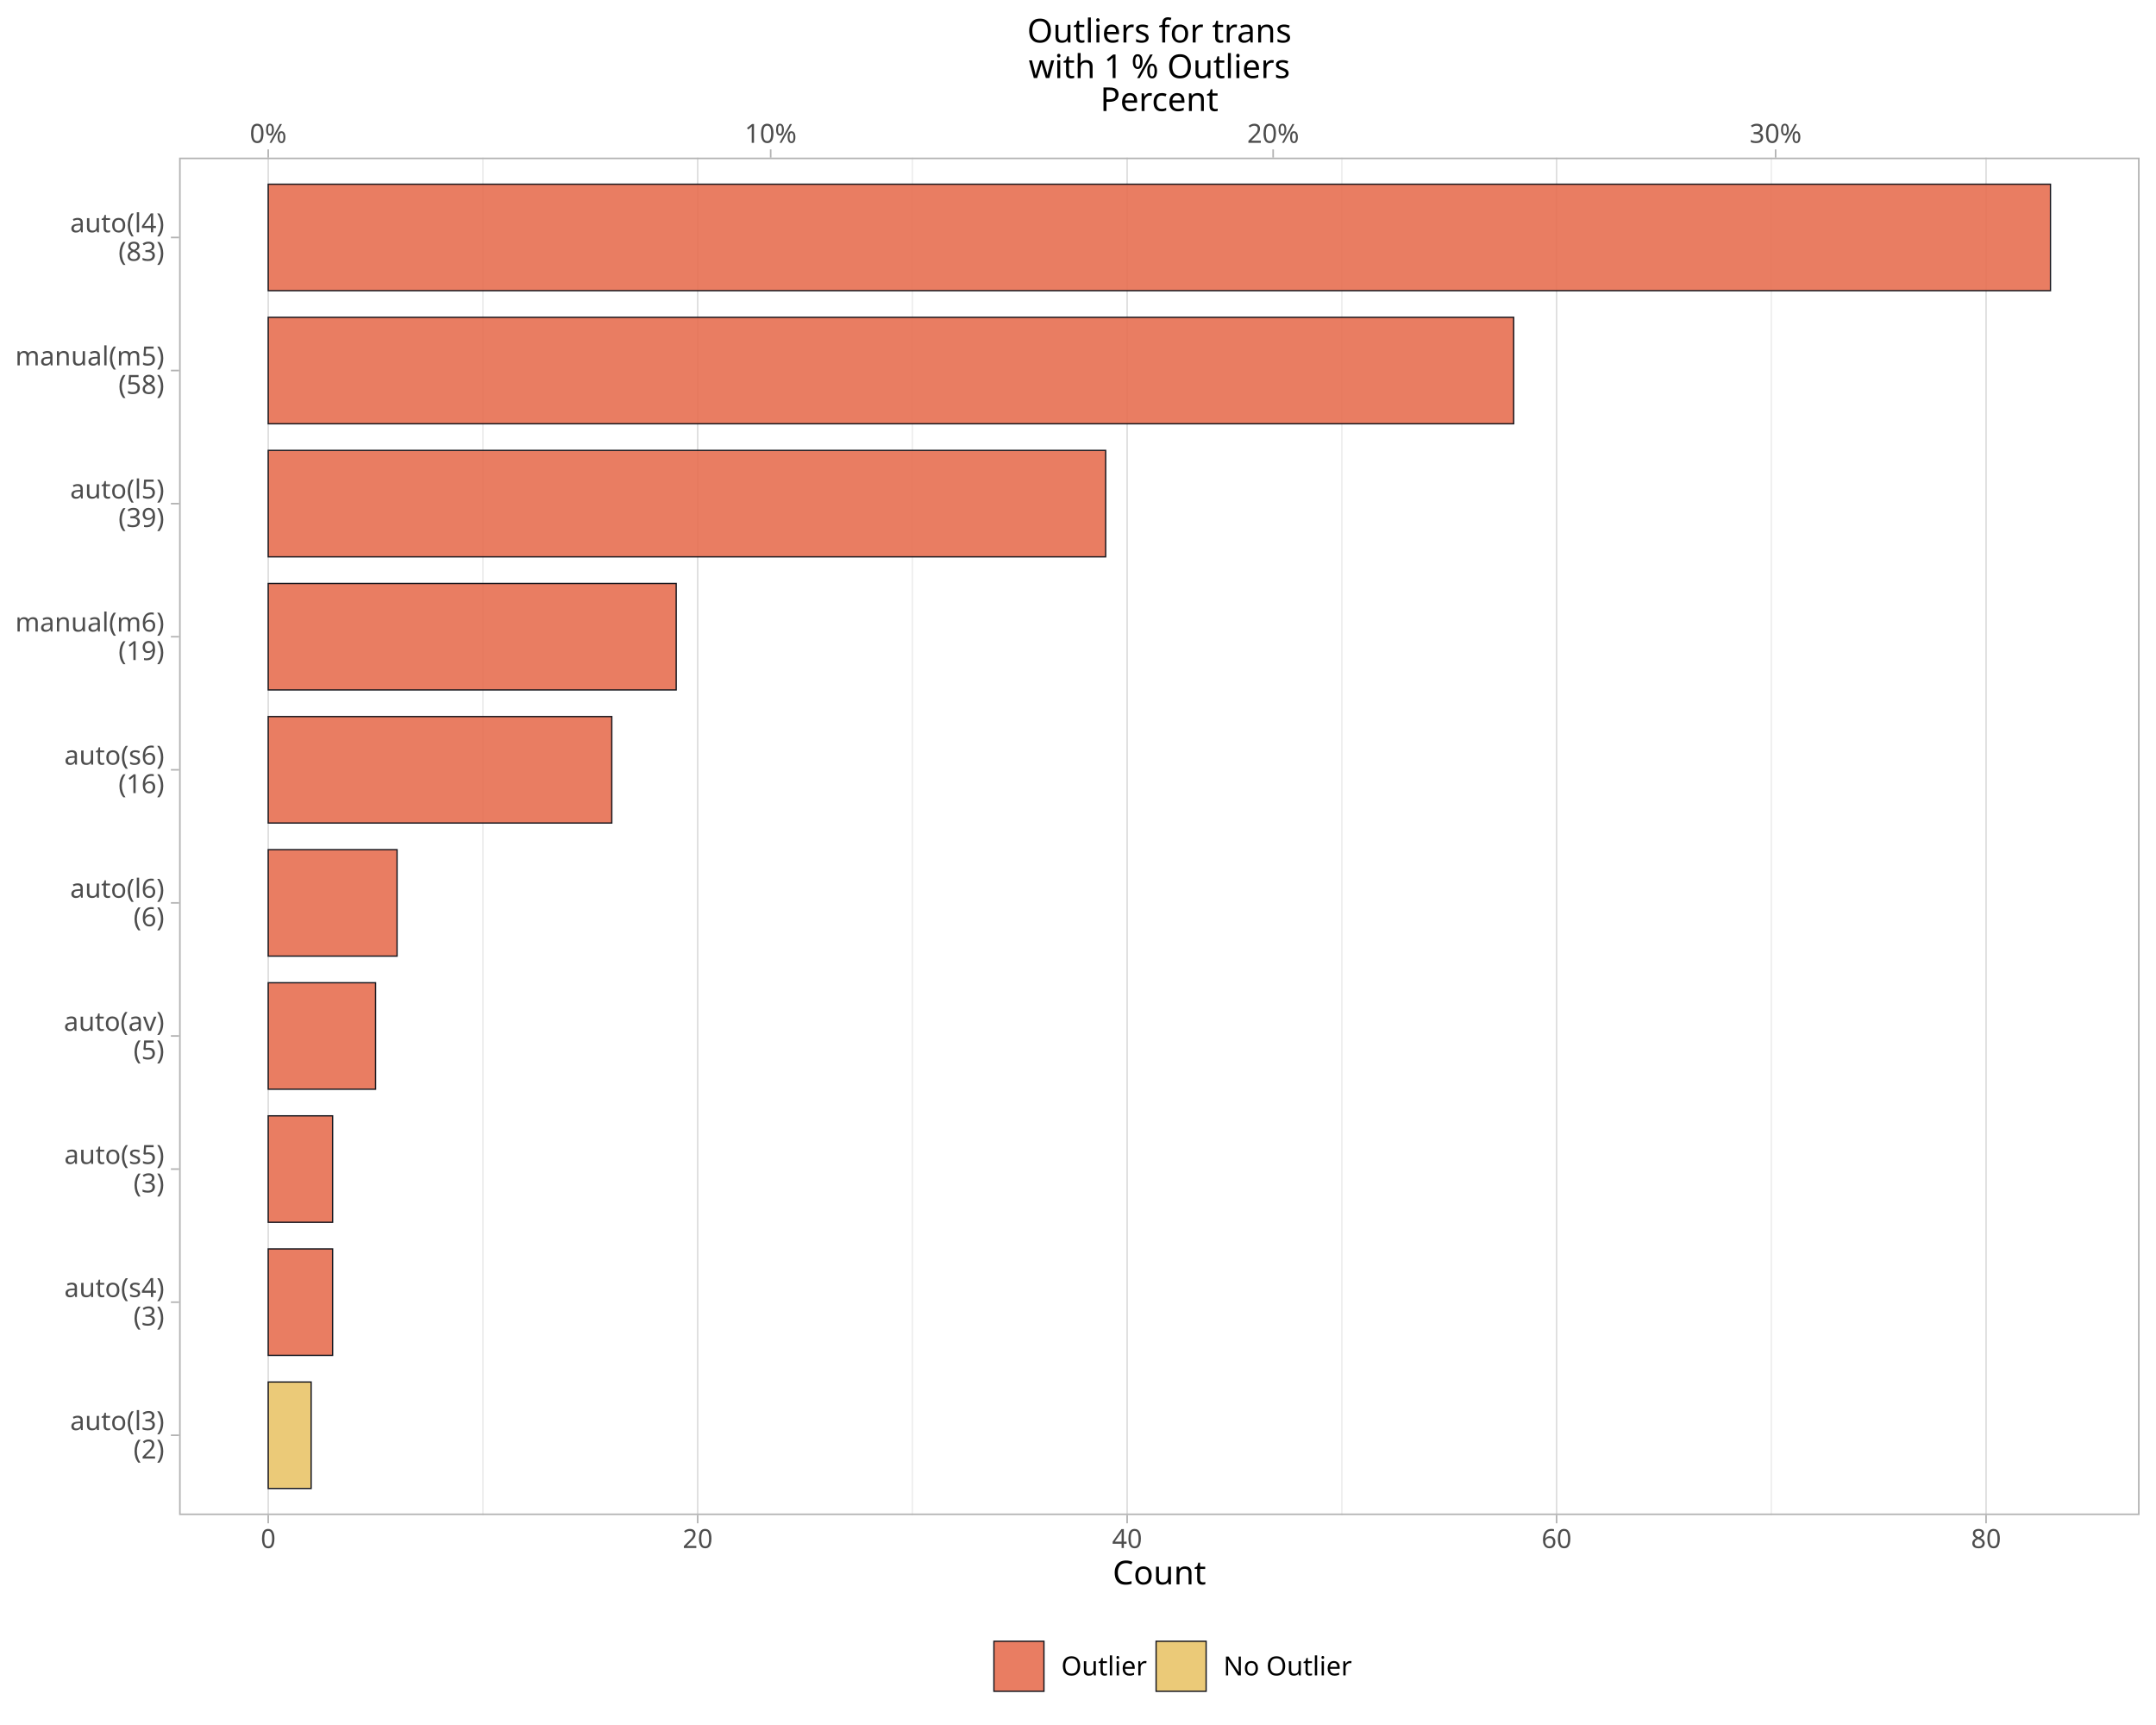
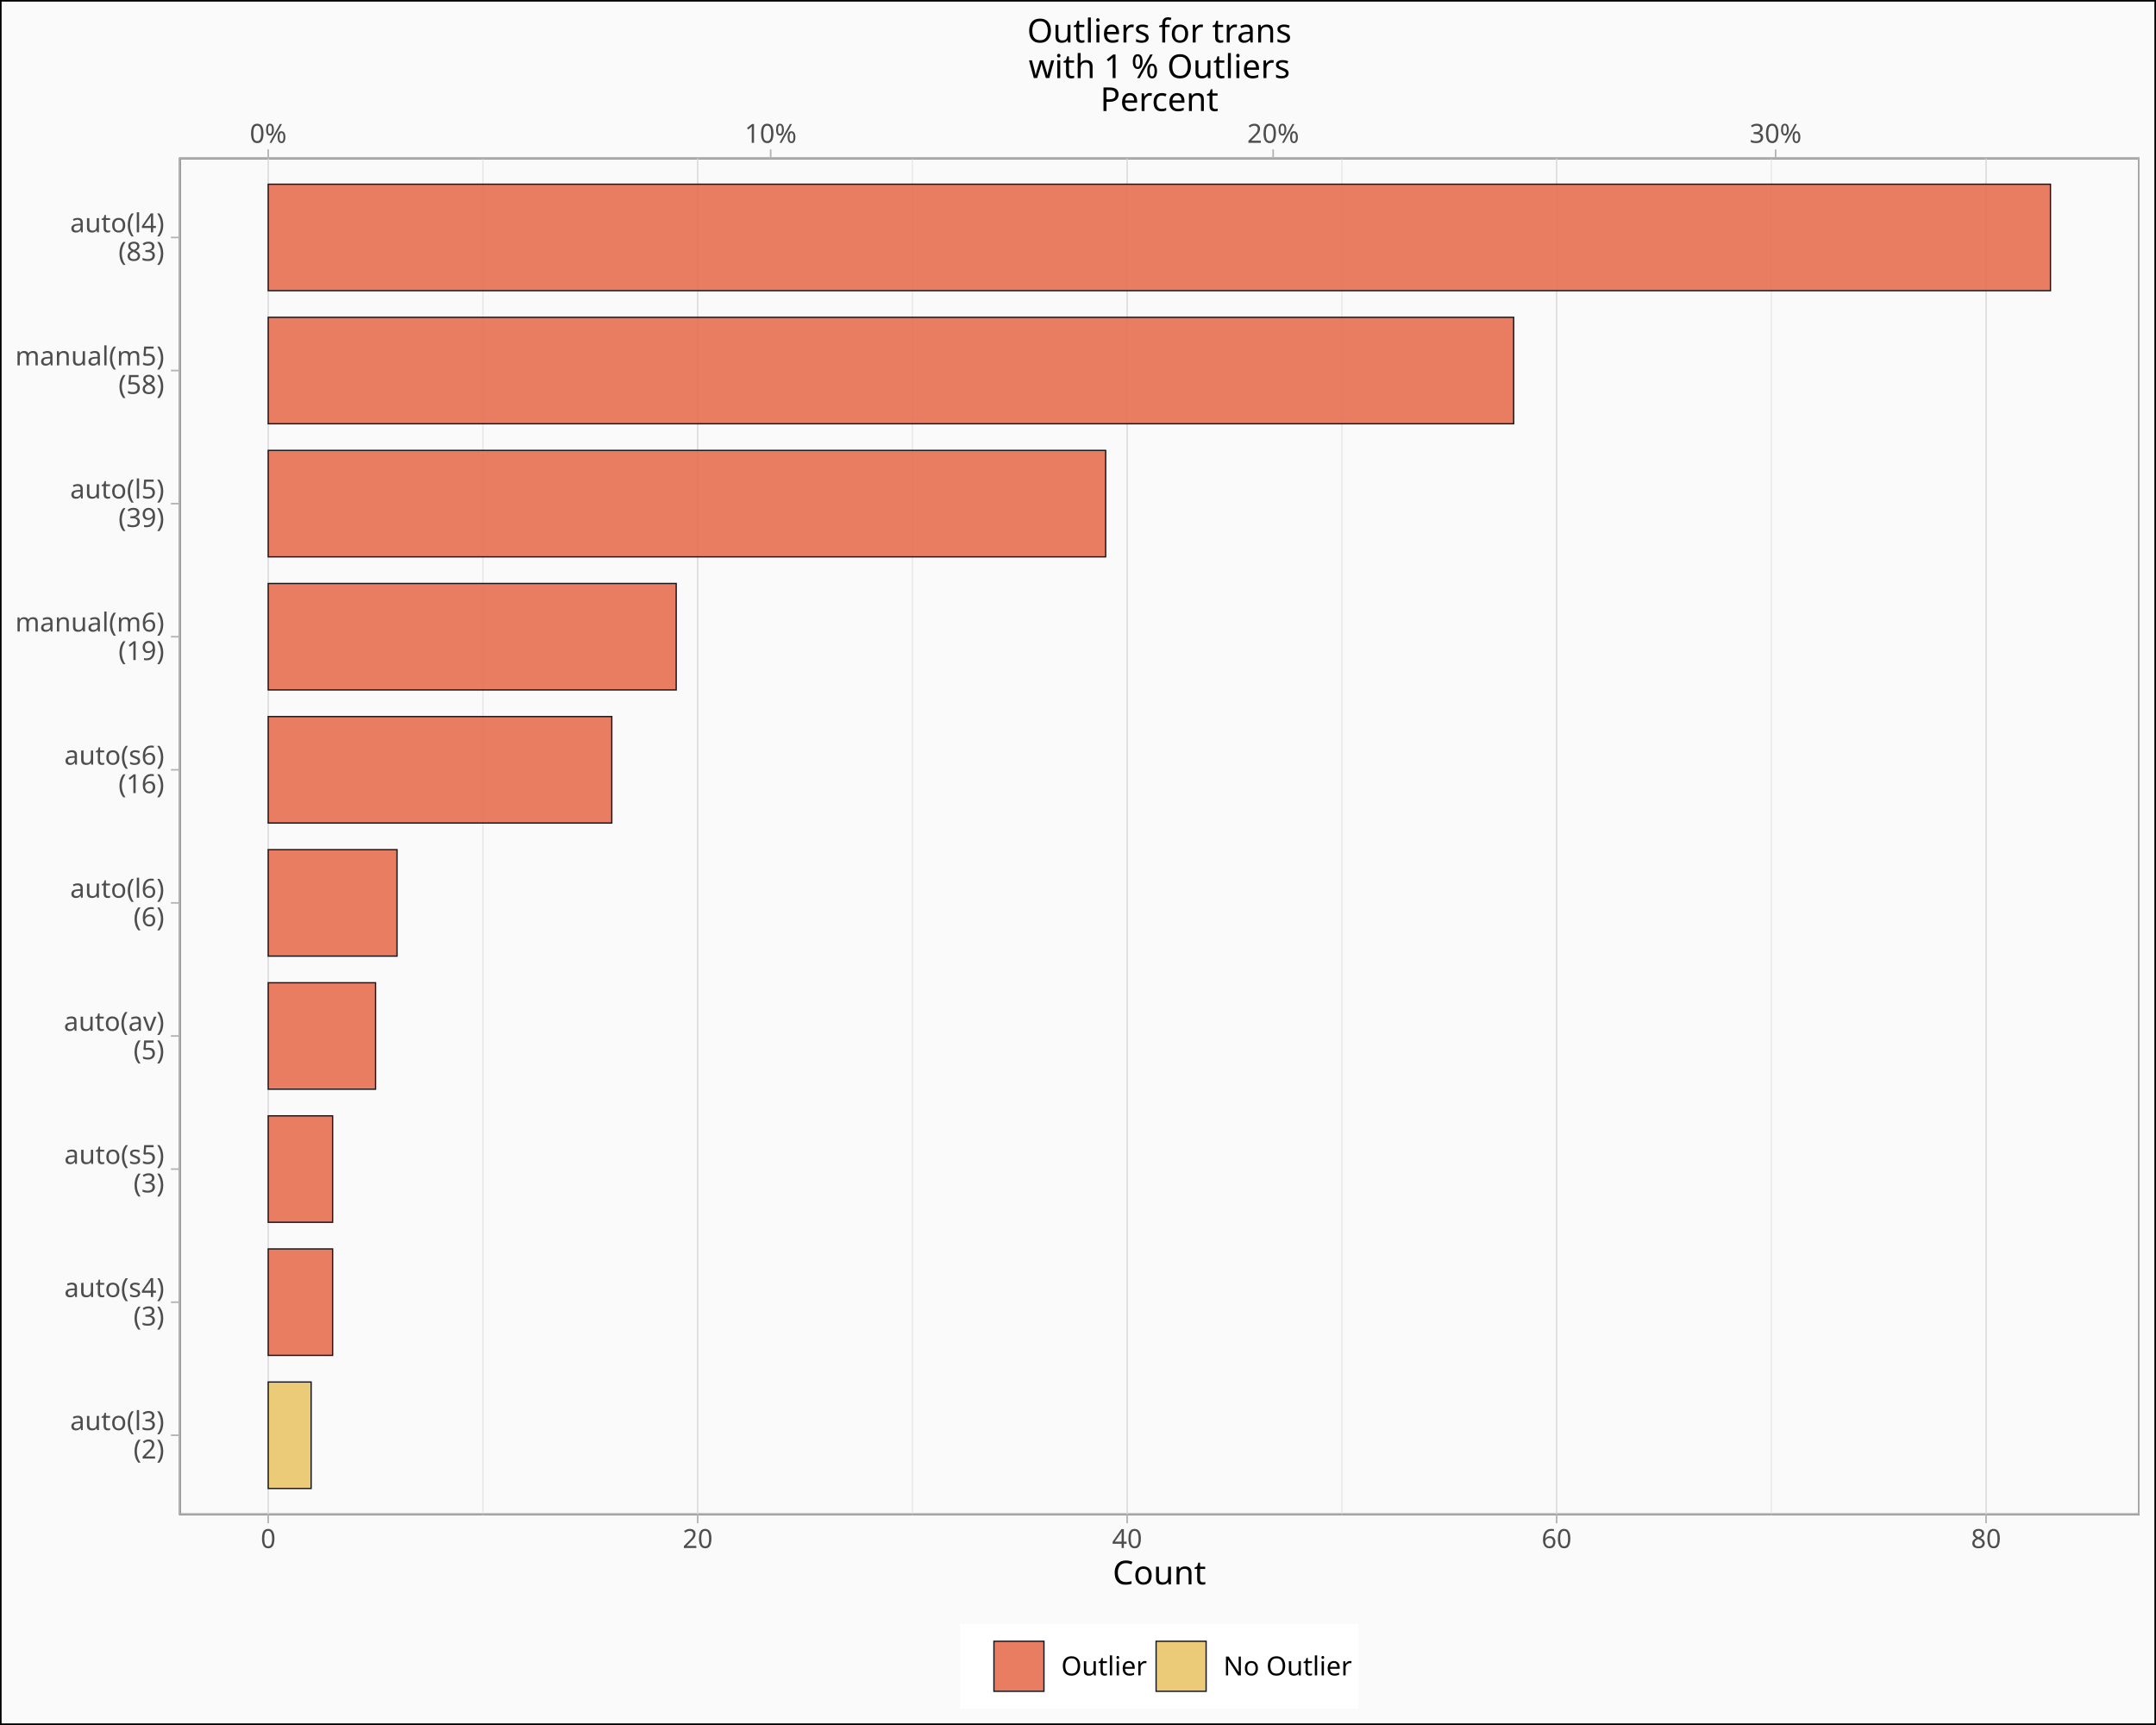
<svg xmlns="http://www.w3.org/2000/svg" class="svglite" data-engine-version="2.0" width="720.00pt" height="576.00pt" viewBox="0 0 720.00 576.00">
  <defs>
    <style type="text/css">
    .svglite line, .svglite polyline, .svglite polygon, .svglite path, .svglite rect, .svglite circle {
      fill: none;
      stroke: #000000;
      stroke-linecap: round;
      stroke-linejoin: round;
      stroke-miterlimit: 10.00;
    }
  </style>
  </defs>
  <rect width="100%" height="100%" style="stroke: none; fill: #FFFFFF;" />
  <defs>
    <clipPath id="cpMC4wMHw3MjAuMDB8MC4wMHw1NzYuMDA=">
      <rect x="0.00" y="0.00" width="720.00" height="576.00" />
    </clipPath>
  </defs>
  <g clip-path="url(#cpMC4wMHw3MjAuMDB8MC4wMHw1NzYuMDA=)">
-     <rect x="0.00" y="0.00" width="720.00" height="576.00" style="stroke-width: 1.07; stroke: #FFFFFF; fill: #FFFFFF;" />
+     <rect x="0.00" y="0.00" width="720.00" height="576.00" style="stroke-width: 1.07; fill: #FAFAFA;" />
  </g>
  <defs>
    <clipPath id="cpNTkuODF8NzE0LjUyfDUyLjYyfDUwNS45MQ==">
      <rect x="59.81" y="52.62" width="654.71" height="453.29" />
    </clipPath>
  </defs>
  <g clip-path="url(#cpNTkuODF8NzE0LjUyfDUyLjYyfDUwNS45MQ==)">
-     <rect x="59.81" y="52.62" width="654.71" height="453.29" style="stroke-width: 1.07; stroke: none; fill: #FFFFFF;" />
+     <rect x="59.81" y="52.62" width="654.71" height="453.29" style="stroke-width: 1.07; fill: #FAFAFA;" />
    <polyline points="161.28,505.91 161.28,52.62 " style="stroke-width: 0.27; stroke: #DEDEDE; stroke-linecap: butt;" />
    <polyline points="304.70,505.91 304.70,52.62 " style="stroke-width: 0.27; stroke: #DEDEDE; stroke-linecap: butt;" />
    <polyline points="448.12,505.91 448.12,52.62 " style="stroke-width: 0.27; stroke: #DEDEDE; stroke-linecap: butt;" />
    <polyline points="591.54,505.91 591.54,52.62 " style="stroke-width: 0.27; stroke: #DEDEDE; stroke-linecap: butt;" />
    <polyline points="89.57,505.91 89.57,52.62 " style="stroke-width: 0.53; stroke: #DEDEDE; stroke-linecap: butt;" />
    <polyline points="232.99,505.91 232.99,52.62 " style="stroke-width: 0.53; stroke: #DEDEDE; stroke-linecap: butt;" />
    <polyline points="376.41,505.91 376.41,52.62 " style="stroke-width: 0.53; stroke: #DEDEDE; stroke-linecap: butt;" />
    <polyline points="519.83,505.91 519.83,52.62 " style="stroke-width: 0.53; stroke: #DEDEDE; stroke-linecap: butt;" />
    <polyline points="663.25,505.91 663.25,52.62 " style="stroke-width: 0.53; stroke: #DEDEDE; stroke-linecap: butt;" />
    <rect x="89.57" y="328.15" width="35.85" height="35.55" style="stroke-width: 0.43; stroke: #16161D; stroke-linecap: butt; stroke-linejoin: miter; fill: #E76F51; fill-opacity: 0.90;" />
    <rect x="89.57" y="461.47" width="14.34" height="35.55" style="stroke-width: 0.43; stroke: #16161D; stroke-linecap: butt; stroke-linejoin: miter; fill: #E9C46A; fill-opacity: 0.90;" />
    <rect x="89.57" y="61.51" width="595.19" height="35.55" style="stroke-width: 0.43; stroke: #16161D; stroke-linecap: butt; stroke-linejoin: miter; fill: #E76F51; fill-opacity: 0.90;" />
    <rect x="89.57" y="150.39" width="279.67" height="35.55" style="stroke-width: 0.43; stroke: #16161D; stroke-linecap: butt; stroke-linejoin: miter; fill: #E76F51; fill-opacity: 0.90;" />
    <rect x="89.57" y="283.71" width="43.03" height="35.55" style="stroke-width: 0.43; stroke: #16161D; stroke-linecap: butt; stroke-linejoin: miter; fill: #E76F51; fill-opacity: 0.90;" />
    <rect x="89.57" y="417.03" width="21.51" height="35.55" style="stroke-width: 0.43; stroke: #16161D; stroke-linecap: butt; stroke-linejoin: miter; fill: #E76F51; fill-opacity: 0.90;" />
    <rect x="89.57" y="372.59" width="21.51" height="35.55" style="stroke-width: 0.43; stroke: #16161D; stroke-linecap: butt; stroke-linejoin: miter; fill: #E76F51; fill-opacity: 0.90;" />
    <rect x="89.57" y="239.27" width="114.74" height="35.55" style="stroke-width: 0.43; stroke: #16161D; stroke-linecap: butt; stroke-linejoin: miter; fill: #E76F51; fill-opacity: 0.90;" />
    <rect x="89.57" y="105.95" width="415.92" height="35.55" style="stroke-width: 0.43; stroke: #16161D; stroke-linecap: butt; stroke-linejoin: miter; fill: #E76F51; fill-opacity: 0.90;" />
    <rect x="89.57" y="194.83" width="136.25" height="35.55" style="stroke-width: 0.43; stroke: #16161D; stroke-linecap: butt; stroke-linejoin: miter; fill: #E76F51; fill-opacity: 0.90;" />
    <rect x="59.81" y="52.62" width="654.71" height="453.29" style="stroke-width: 1.07; stroke: #B3B3B3;" />
  </g>
  <g clip-path="url(#cpMC4wMHw3MjAuMDB8MC4wMHw1NzYuMDA=)">
    <text x="89.57" y="47.69" text-anchor="middle" style="font-size: 8.80px; fill: #4D4D4D; font-family: sans;" textLength="12.72px" lengthAdjust="spacingAndGlyphs">0%</text>
    <text x="257.37" y="47.69" text-anchor="middle" style="font-size: 8.80px; fill: #4D4D4D; font-family: sans;" textLength="17.61px" lengthAdjust="spacingAndGlyphs">10%</text>
    <text x="425.17" y="47.69" text-anchor="middle" style="font-size: 8.80px; fill: #4D4D4D; font-family: sans;" textLength="17.61px" lengthAdjust="spacingAndGlyphs">20%</text>
    <text x="592.97" y="47.69" text-anchor="middle" style="font-size: 8.80px; fill: #4D4D4D; font-family: sans;" textLength="17.61px" lengthAdjust="spacingAndGlyphs">30%</text>
    <polyline points="89.57,52.62 89.57,49.88 " style="stroke-width: 0.53; stroke: #B3B3B3; stroke-linecap: butt;" />
    <polyline points="257.37,52.62 257.37,49.88 " style="stroke-width: 0.53; stroke: #B3B3B3; stroke-linecap: butt;" />
    <polyline points="425.17,52.62 425.17,49.88 " style="stroke-width: 0.53; stroke: #B3B3B3; stroke-linecap: butt;" />
    <polyline points="592.97,52.62 592.97,49.88 " style="stroke-width: 0.53; stroke: #B3B3B3; stroke-linecap: butt;" />
    <text x="54.88" y="477.53" text-anchor="end" style="font-size: 8.80px; fill: #4D4D4D; font-family: sans;" textLength="32.28px" lengthAdjust="spacingAndGlyphs">auto(l3) </text>
    <text x="54.88" y="487.03" text-anchor="end" style="font-size: 8.80px; fill: #4D4D4D; font-family: sans;" textLength="10.76px" lengthAdjust="spacingAndGlyphs">(2)</text>
    <text x="54.88" y="433.09" text-anchor="end" style="font-size: 8.80px; fill: #4D4D4D; font-family: sans;" textLength="34.73px" lengthAdjust="spacingAndGlyphs">auto(s4) </text>
    <text x="54.88" y="442.59" text-anchor="end" style="font-size: 8.80px; fill: #4D4D4D; font-family: sans;" textLength="10.76px" lengthAdjust="spacingAndGlyphs">(3)</text>
    <text x="54.88" y="388.65" text-anchor="end" style="font-size: 8.80px; fill: #4D4D4D; font-family: sans;" textLength="34.73px" lengthAdjust="spacingAndGlyphs">auto(s5) </text>
    <text x="54.88" y="398.15" text-anchor="end" style="font-size: 8.80px; fill: #4D4D4D; font-family: sans;" textLength="10.76px" lengthAdjust="spacingAndGlyphs">(3)</text>
    <text x="54.88" y="344.20" text-anchor="end" style="font-size: 8.80px; fill: #4D4D4D; font-family: sans;" textLength="34.73px" lengthAdjust="spacingAndGlyphs">auto(av) </text>
    <text x="54.88" y="353.71" text-anchor="end" style="font-size: 8.80px; fill: #4D4D4D; font-family: sans;" textLength="10.76px" lengthAdjust="spacingAndGlyphs">(5)</text>
    <text x="54.88" y="299.76" text-anchor="end" style="font-size: 8.80px; fill: #4D4D4D; font-family: sans;" textLength="32.28px" lengthAdjust="spacingAndGlyphs">auto(l6) </text>
    <text x="54.88" y="309.27" text-anchor="end" style="font-size: 8.80px; fill: #4D4D4D; font-family: sans;" textLength="10.76px" lengthAdjust="spacingAndGlyphs">(6)</text>
    <text x="54.88" y="255.32" text-anchor="end" style="font-size: 8.80px; fill: #4D4D4D; font-family: sans;" textLength="34.73px" lengthAdjust="spacingAndGlyphs">auto(s6) </text>
    <text x="54.88" y="264.83" text-anchor="end" style="font-size: 8.80px; fill: #4D4D4D; font-family: sans;" textLength="15.65px" lengthAdjust="spacingAndGlyphs">(16)</text>
    <text x="54.88" y="210.88" text-anchor="end" style="font-size: 8.80px; fill: #4D4D4D; font-family: sans;" textLength="49.40px" lengthAdjust="spacingAndGlyphs">manual(m6) </text>
    <text x="54.88" y="220.39" text-anchor="end" style="font-size: 8.80px; fill: #4D4D4D; font-family: sans;" textLength="15.65px" lengthAdjust="spacingAndGlyphs">(19)</text>
    <text x="54.88" y="166.44" text-anchor="end" style="font-size: 8.80px; fill: #4D4D4D; font-family: sans;" textLength="32.28px" lengthAdjust="spacingAndGlyphs">auto(l5) </text>
    <text x="54.88" y="175.95" text-anchor="end" style="font-size: 8.80px; fill: #4D4D4D; font-family: sans;" textLength="15.65px" lengthAdjust="spacingAndGlyphs">(39)</text>
    <text x="54.88" y="122.00" text-anchor="end" style="font-size: 8.80px; fill: #4D4D4D; font-family: sans;" textLength="49.40px" lengthAdjust="spacingAndGlyphs">manual(m5) </text>
    <text x="54.88" y="131.51" text-anchor="end" style="font-size: 8.80px; fill: #4D4D4D; font-family: sans;" textLength="15.65px" lengthAdjust="spacingAndGlyphs">(58)</text>
    <text x="54.88" y="77.56" text-anchor="end" style="font-size: 8.80px; fill: #4D4D4D; font-family: sans;" textLength="32.28px" lengthAdjust="spacingAndGlyphs">auto(l4) </text>
    <text x="54.88" y="87.07" text-anchor="end" style="font-size: 8.80px; fill: #4D4D4D; font-family: sans;" textLength="15.65px" lengthAdjust="spacingAndGlyphs">(83)</text>
    <polyline points="57.07,479.25 59.81,479.25 " style="stroke-width: 0.53; stroke: #B3B3B3; stroke-linecap: butt;" />
    <polyline points="57.07,434.81 59.81,434.81 " style="stroke-width: 0.53; stroke: #B3B3B3; stroke-linecap: butt;" />
    <polyline points="57.07,390.37 59.81,390.37 " style="stroke-width: 0.53; stroke: #B3B3B3; stroke-linecap: butt;" />
    <polyline points="57.07,345.93 59.81,345.93 " style="stroke-width: 0.53; stroke: #B3B3B3; stroke-linecap: butt;" />
    <polyline points="57.07,301.49 59.81,301.49 " style="stroke-width: 0.53; stroke: #B3B3B3; stroke-linecap: butt;" />
    <polyline points="57.07,257.05 59.81,257.05 " style="stroke-width: 0.53; stroke: #B3B3B3; stroke-linecap: butt;" />
    <polyline points="57.07,212.61 59.81,212.61 " style="stroke-width: 0.53; stroke: #B3B3B3; stroke-linecap: butt;" />
    <polyline points="57.07,168.17 59.81,168.17 " style="stroke-width: 0.53; stroke: #B3B3B3; stroke-linecap: butt;" />
    <polyline points="57.07,123.73 59.81,123.73 " style="stroke-width: 0.53; stroke: #B3B3B3; stroke-linecap: butt;" />
    <polyline points="57.07,79.29 59.81,79.29 " style="stroke-width: 0.53; stroke: #B3B3B3; stroke-linecap: butt;" />
    <polyline points="89.57,508.65 89.57,505.91 " style="stroke-width: 0.53; stroke: #B3B3B3; stroke-linecap: butt;" />
    <polyline points="232.99,508.65 232.99,505.91 " style="stroke-width: 0.53; stroke: #B3B3B3; stroke-linecap: butt;" />
    <polyline points="376.41,508.65 376.41,505.91 " style="stroke-width: 0.53; stroke: #B3B3B3; stroke-linecap: butt;" />
    <polyline points="519.83,508.65 519.83,505.91 " style="stroke-width: 0.53; stroke: #B3B3B3; stroke-linecap: butt;" />
    <polyline points="663.25,508.65 663.25,505.91 " style="stroke-width: 0.53; stroke: #B3B3B3; stroke-linecap: butt;" />
    <text x="89.57" y="516.90" text-anchor="middle" style="font-size: 8.80px; fill: #4D4D4D; font-family: sans;" textLength="4.89px" lengthAdjust="spacingAndGlyphs">0</text>
    <text x="232.99" y="516.90" text-anchor="middle" style="font-size: 8.80px; fill: #4D4D4D; font-family: sans;" textLength="9.79px" lengthAdjust="spacingAndGlyphs">20</text>
    <text x="376.41" y="516.90" text-anchor="middle" style="font-size: 8.80px; fill: #4D4D4D; font-family: sans;" textLength="9.79px" lengthAdjust="spacingAndGlyphs">40</text>
    <text x="519.83" y="516.90" text-anchor="middle" style="font-size: 8.80px; fill: #4D4D4D; font-family: sans;" textLength="9.79px" lengthAdjust="spacingAndGlyphs">60</text>
    <text x="663.25" y="516.90" text-anchor="middle" style="font-size: 8.80px; fill: #4D4D4D; font-family: sans;" textLength="9.79px" lengthAdjust="spacingAndGlyphs">80</text>
    <text x="387.17" y="37.07" text-anchor="middle" style="font-size: 11.00px; font-family: sans;" textLength="37.92px" lengthAdjust="spacingAndGlyphs">Percent</text>
    <text x="387.17" y="529.04" text-anchor="middle" style="font-size: 11.00px; font-family: sans;" textLength="29.36px" lengthAdjust="spacingAndGlyphs">Count</text>
    <rect x="320.68" y="542.28" width="132.97" height="28.24" style="stroke-width: 1.07; stroke: none; fill: #FFFFFF;" />
    <rect x="331.64" y="547.76" width="17.28" height="17.28" style="stroke-width: 1.07; stroke: none; fill: #FFFFFF;" />
    <rect x="331.92" y="548.04" width="16.71" height="16.71" style="stroke-width: 0.43; stroke: #16161D; stroke-linecap: butt; stroke-linejoin: miter; fill: #E76F51; fill-opacity: 0.90;" />
    <rect x="385.80" y="547.76" width="17.28" height="17.28" style="stroke-width: 1.07; stroke: none; fill: #FFFFFF;" />
    <rect x="386.08" y="548.04" width="16.71" height="16.71" style="stroke-width: 0.43; stroke: #16161D; stroke-linecap: butt; stroke-linejoin: miter; fill: #E9C46A; fill-opacity: 0.90;" />
    <text x="354.40" y="559.43" style="font-size: 8.80px; font-family: sans;" textLength="25.92px" lengthAdjust="spacingAndGlyphs">Outlier</text>
    <text x="408.56" y="559.43" style="font-size: 8.80px; font-family: sans;" textLength="39.62px" lengthAdjust="spacingAndGlyphs">No Outlier</text>
    <text x="387.17" y="14.19" text-anchor="middle" style="font-size: 11.00px; font-family: sans;" textLength="81.31px" lengthAdjust="spacingAndGlyphs">Outliers for trans</text>
    <text x="387.17" y="26.07" text-anchor="middle" style="font-size: 11.00px; font-family: sans;" textLength="82.53px" lengthAdjust="spacingAndGlyphs">with 1 % Outliers</text>
  </g>
</svg>
